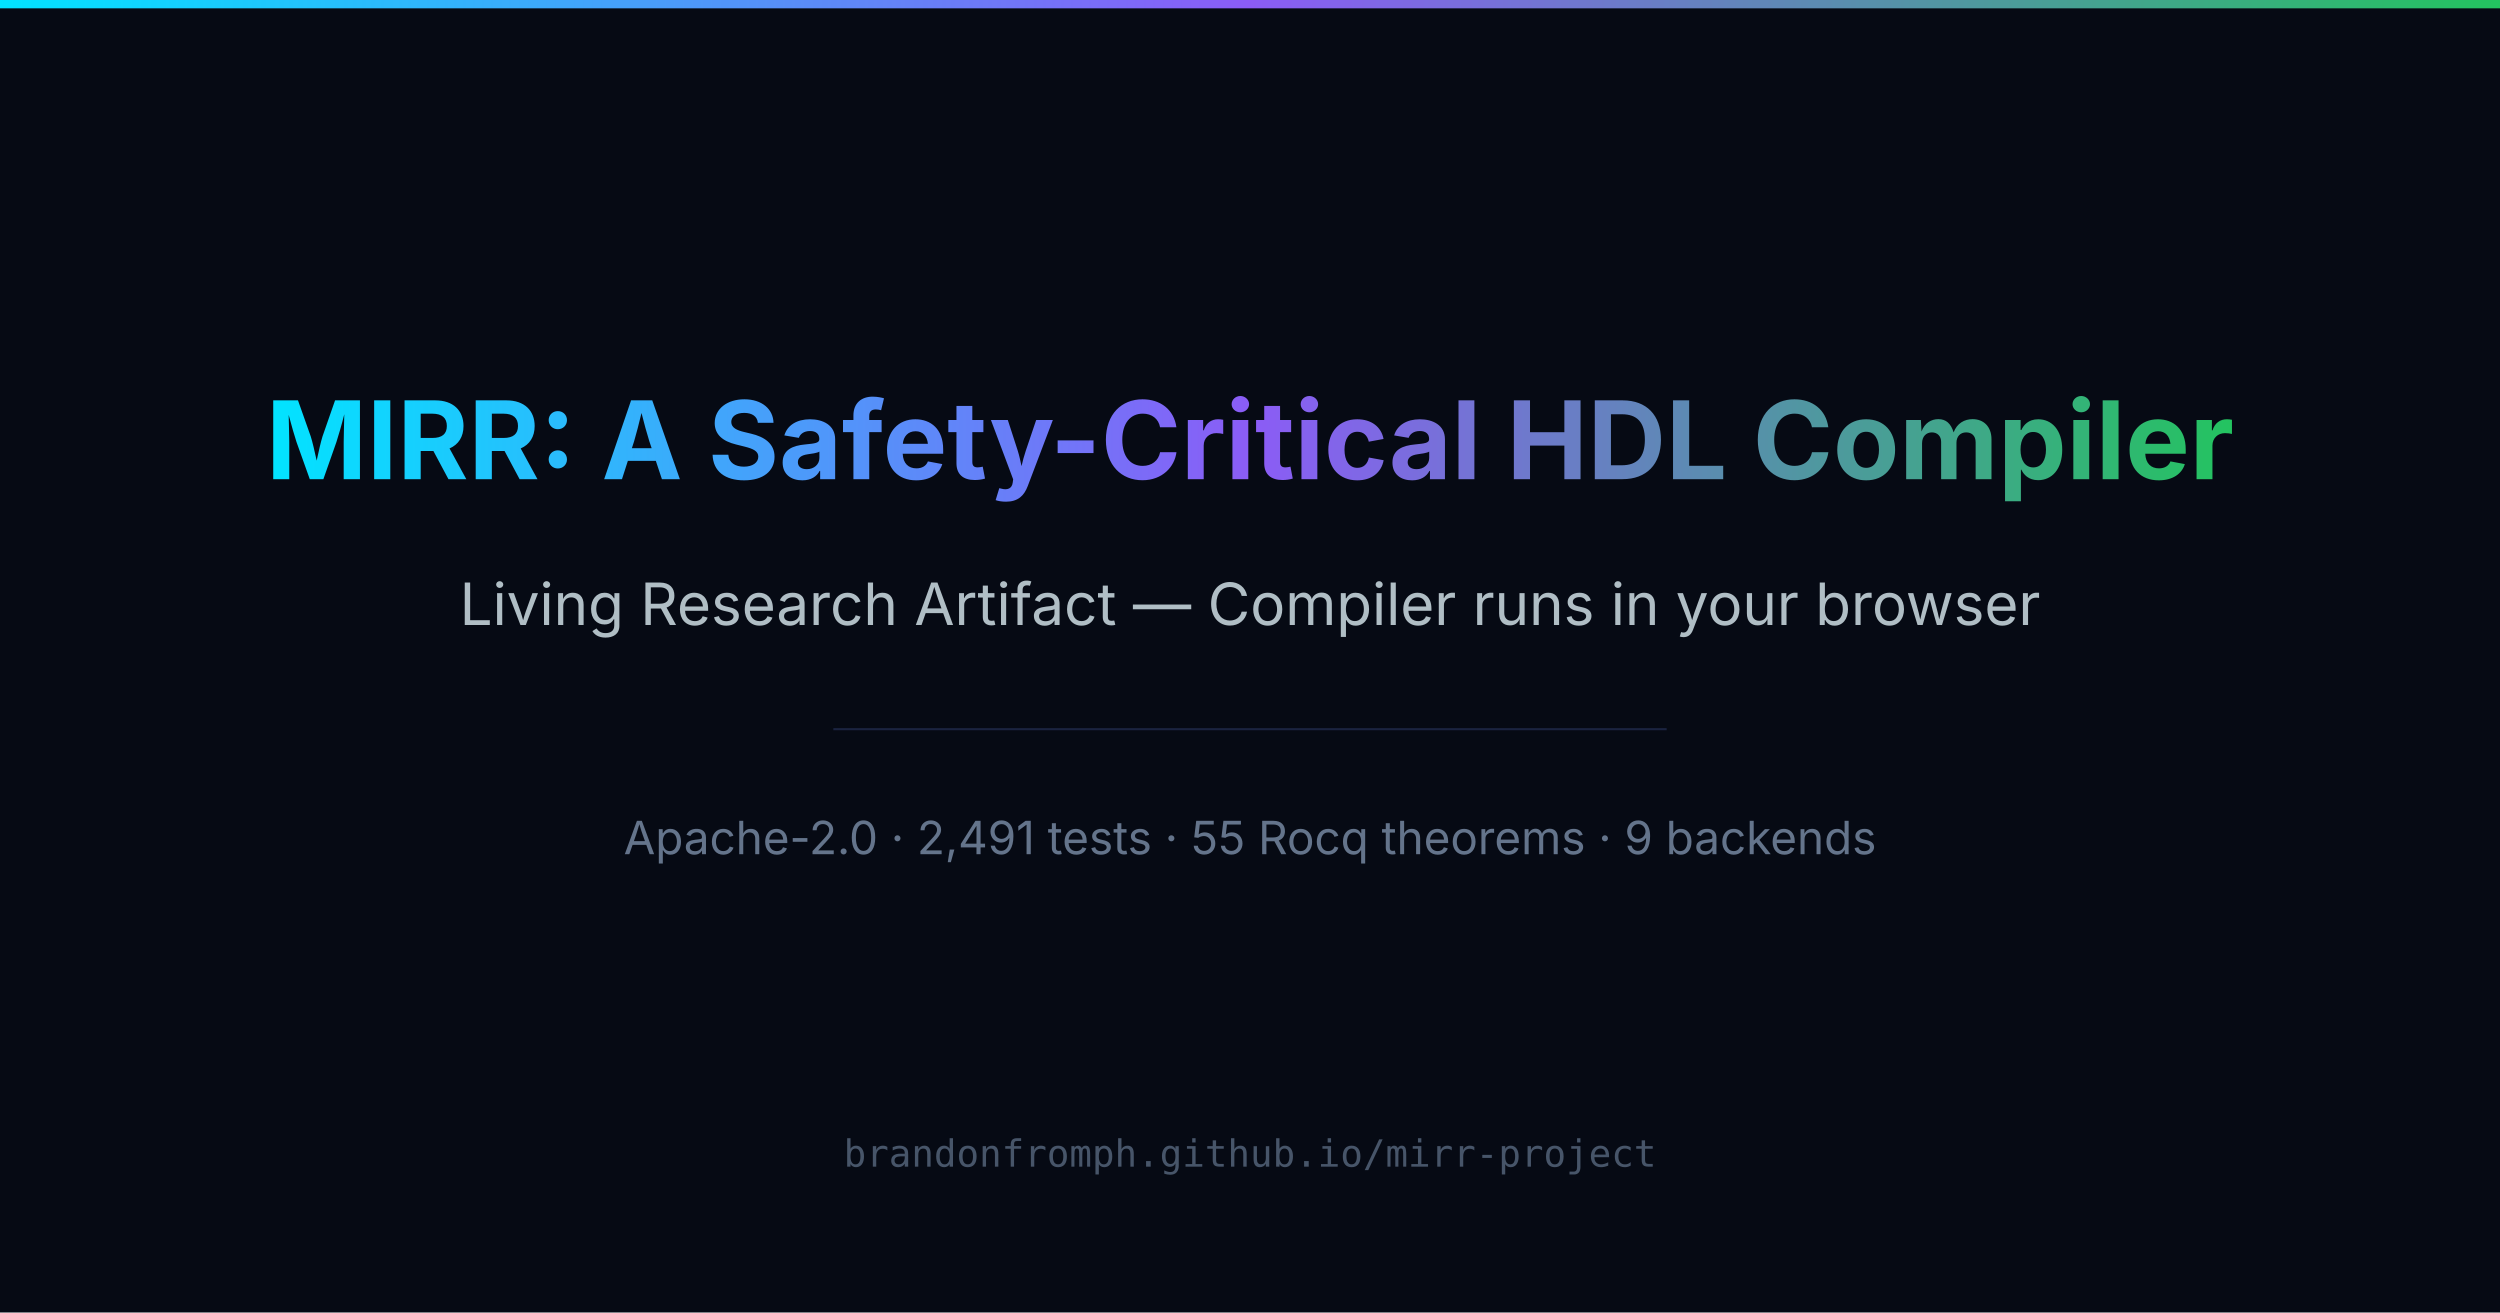
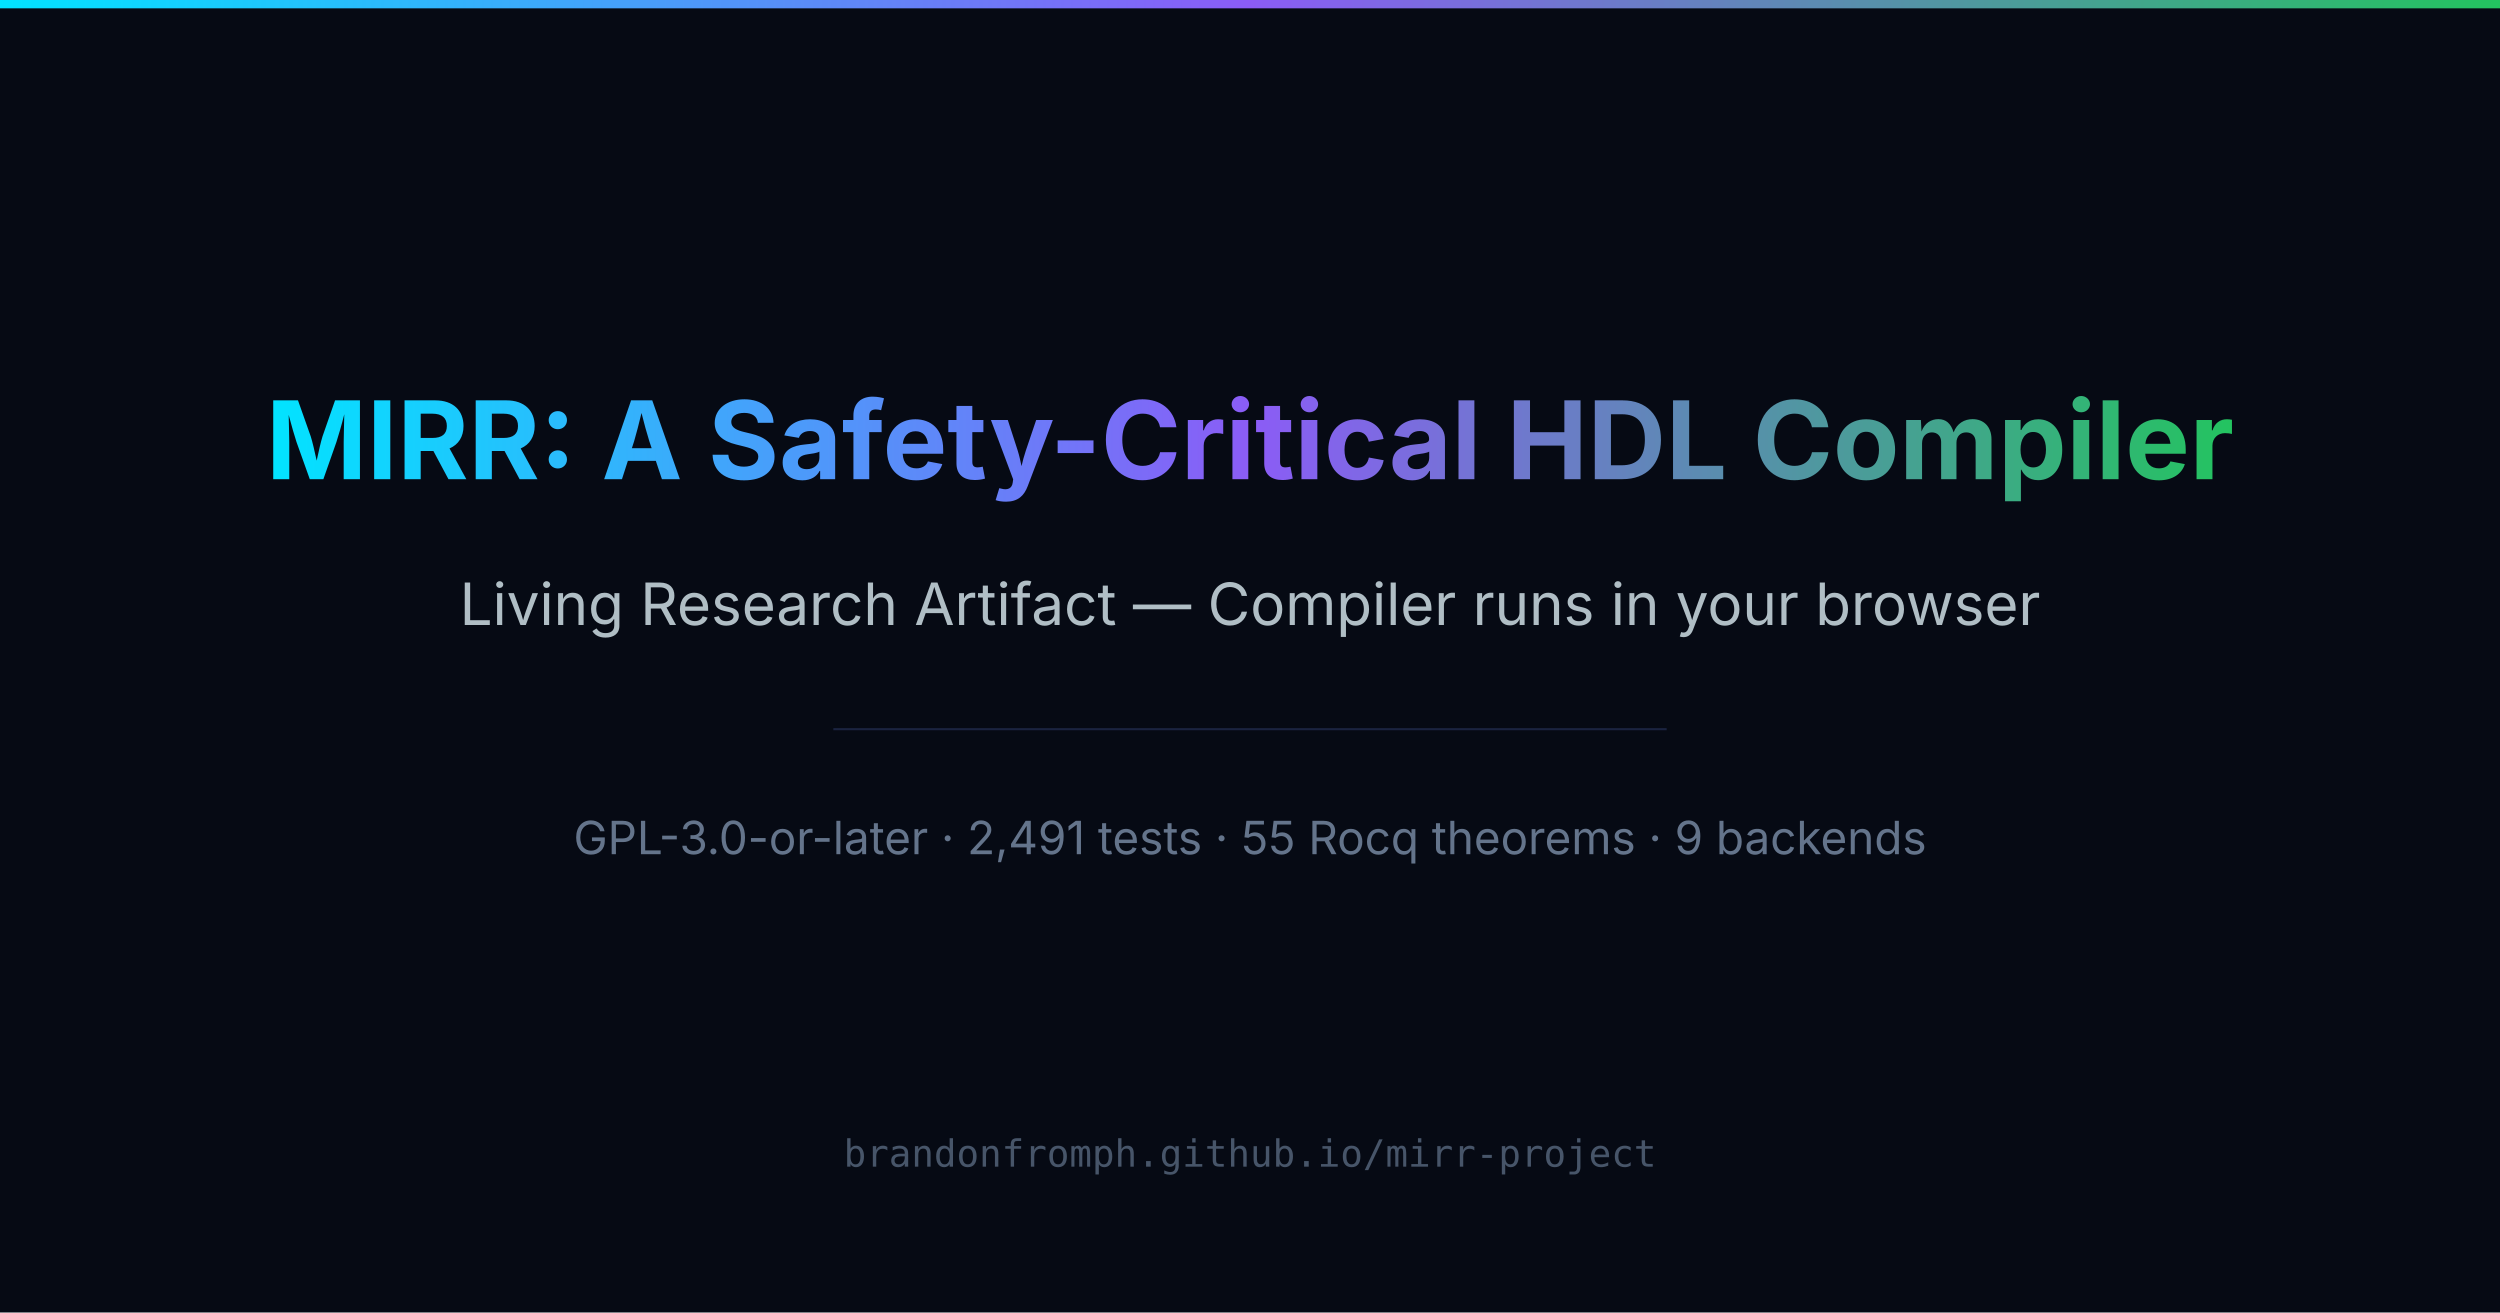
<svg xmlns="http://www.w3.org/2000/svg" viewBox="0 0 1200 630">
  <defs>
    <linearGradient id="titleGrad" x1="0%" y1="0%" x2="100%" y2="0%">
      <stop offset="0%" stop-color="#00E5FF" />
      <stop offset="50%" stop-color="#8B5CF6" />
      <stop offset="100%" stop-color="#22C55E" />
    </linearGradient>
  </defs>
  <rect width="1200" height="630" fill="#060a14" />
  <rect width="1200" height="4" fill="url(#titleGrad)" />
  <text x="600" y="230" text-anchor="middle" fill="url(#titleGrad)" font-family="system-ui, -apple-system, sans-serif" font-size="52" font-weight="bold">
    MIRR: A Safety-Critical HDL Compiler
  </text>
  <text x="600" y="300" text-anchor="middle" fill="#b0bec5" font-family="system-ui, -apple-system, sans-serif" font-size="28">
    Living Research Artifact — Compiler runs in your browser
  </text>
  <line x1="400" y1="350" x2="800" y2="350" stroke="#1a2340" stroke-width="1" />
  <text x="600" y="410" text-anchor="middle" fill="#64748b" font-family="system-ui, -apple-system, sans-serif" font-size="22">
-     Apache-2.0 · 2,491 tests · 55 Rocq theorems · 9 backends
+     GPL-3.0-or-later · 2,491 tests · 55 Rocq theorems · 9 backends
  </text>
  <text x="600" y="560" text-anchor="middle" fill="#475569" font-family="monospace" font-size="18">
    brandonfromph.github.io/mirr-project
  </text>
</svg>
